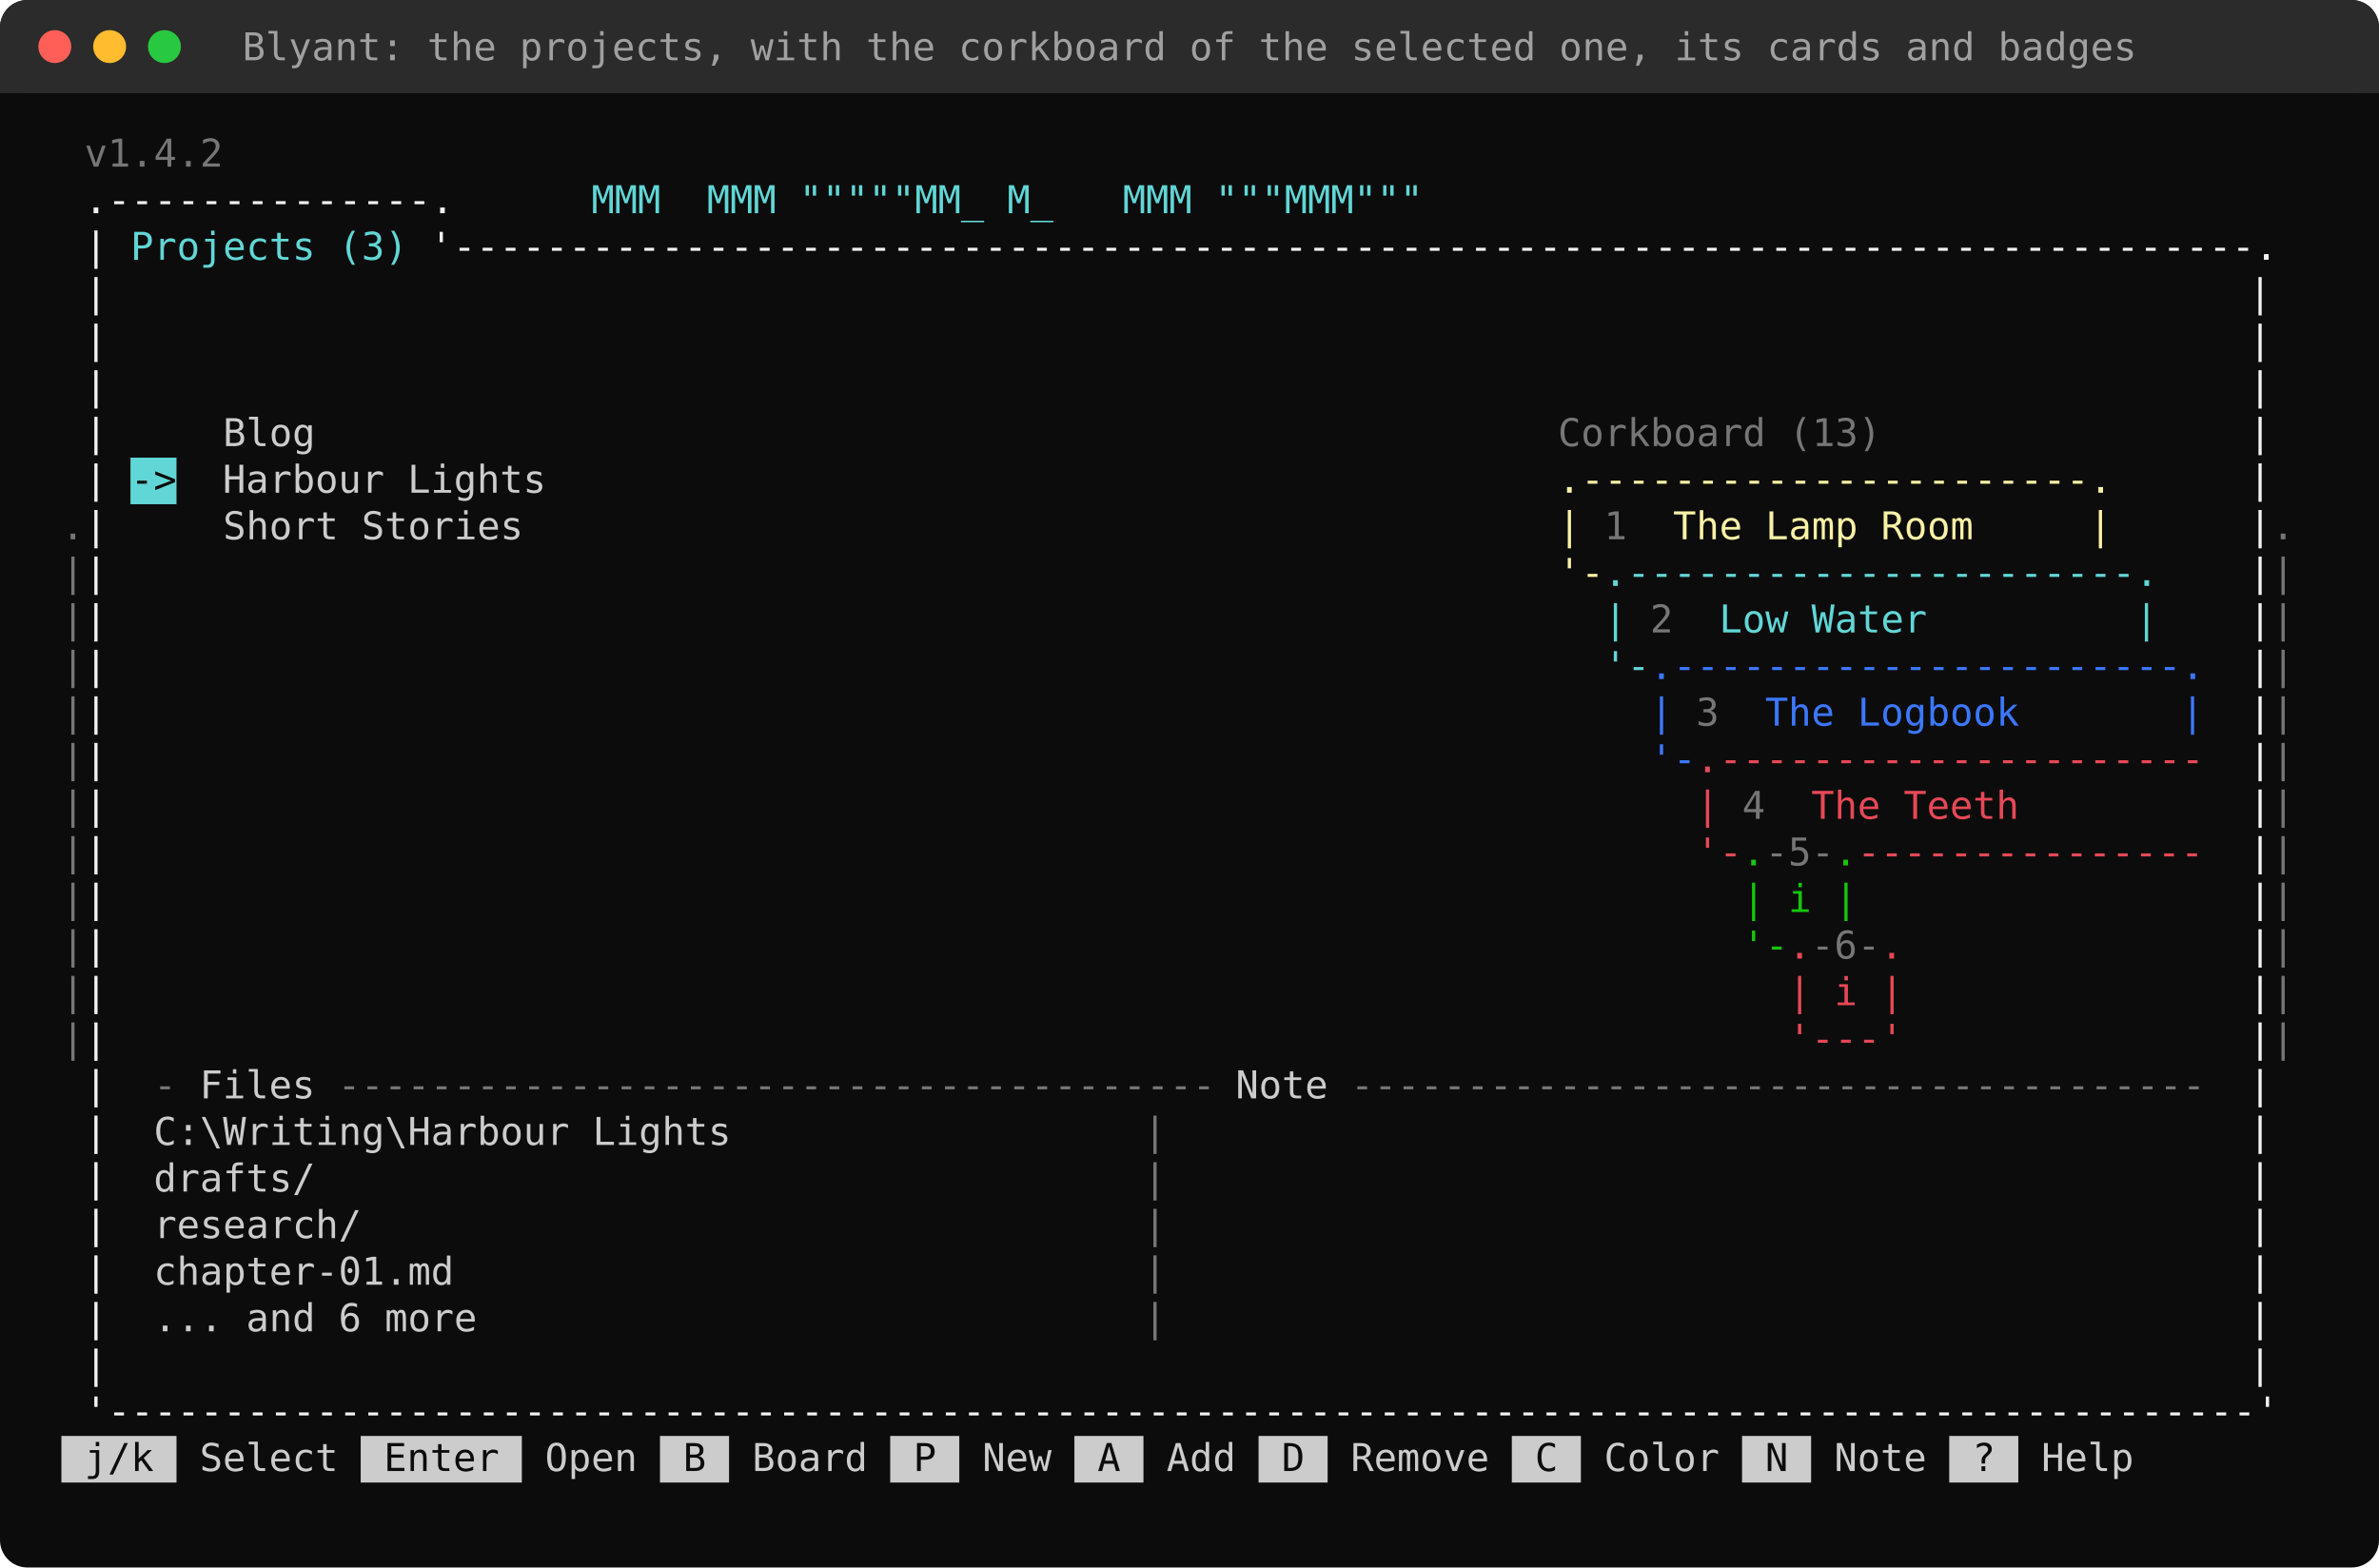
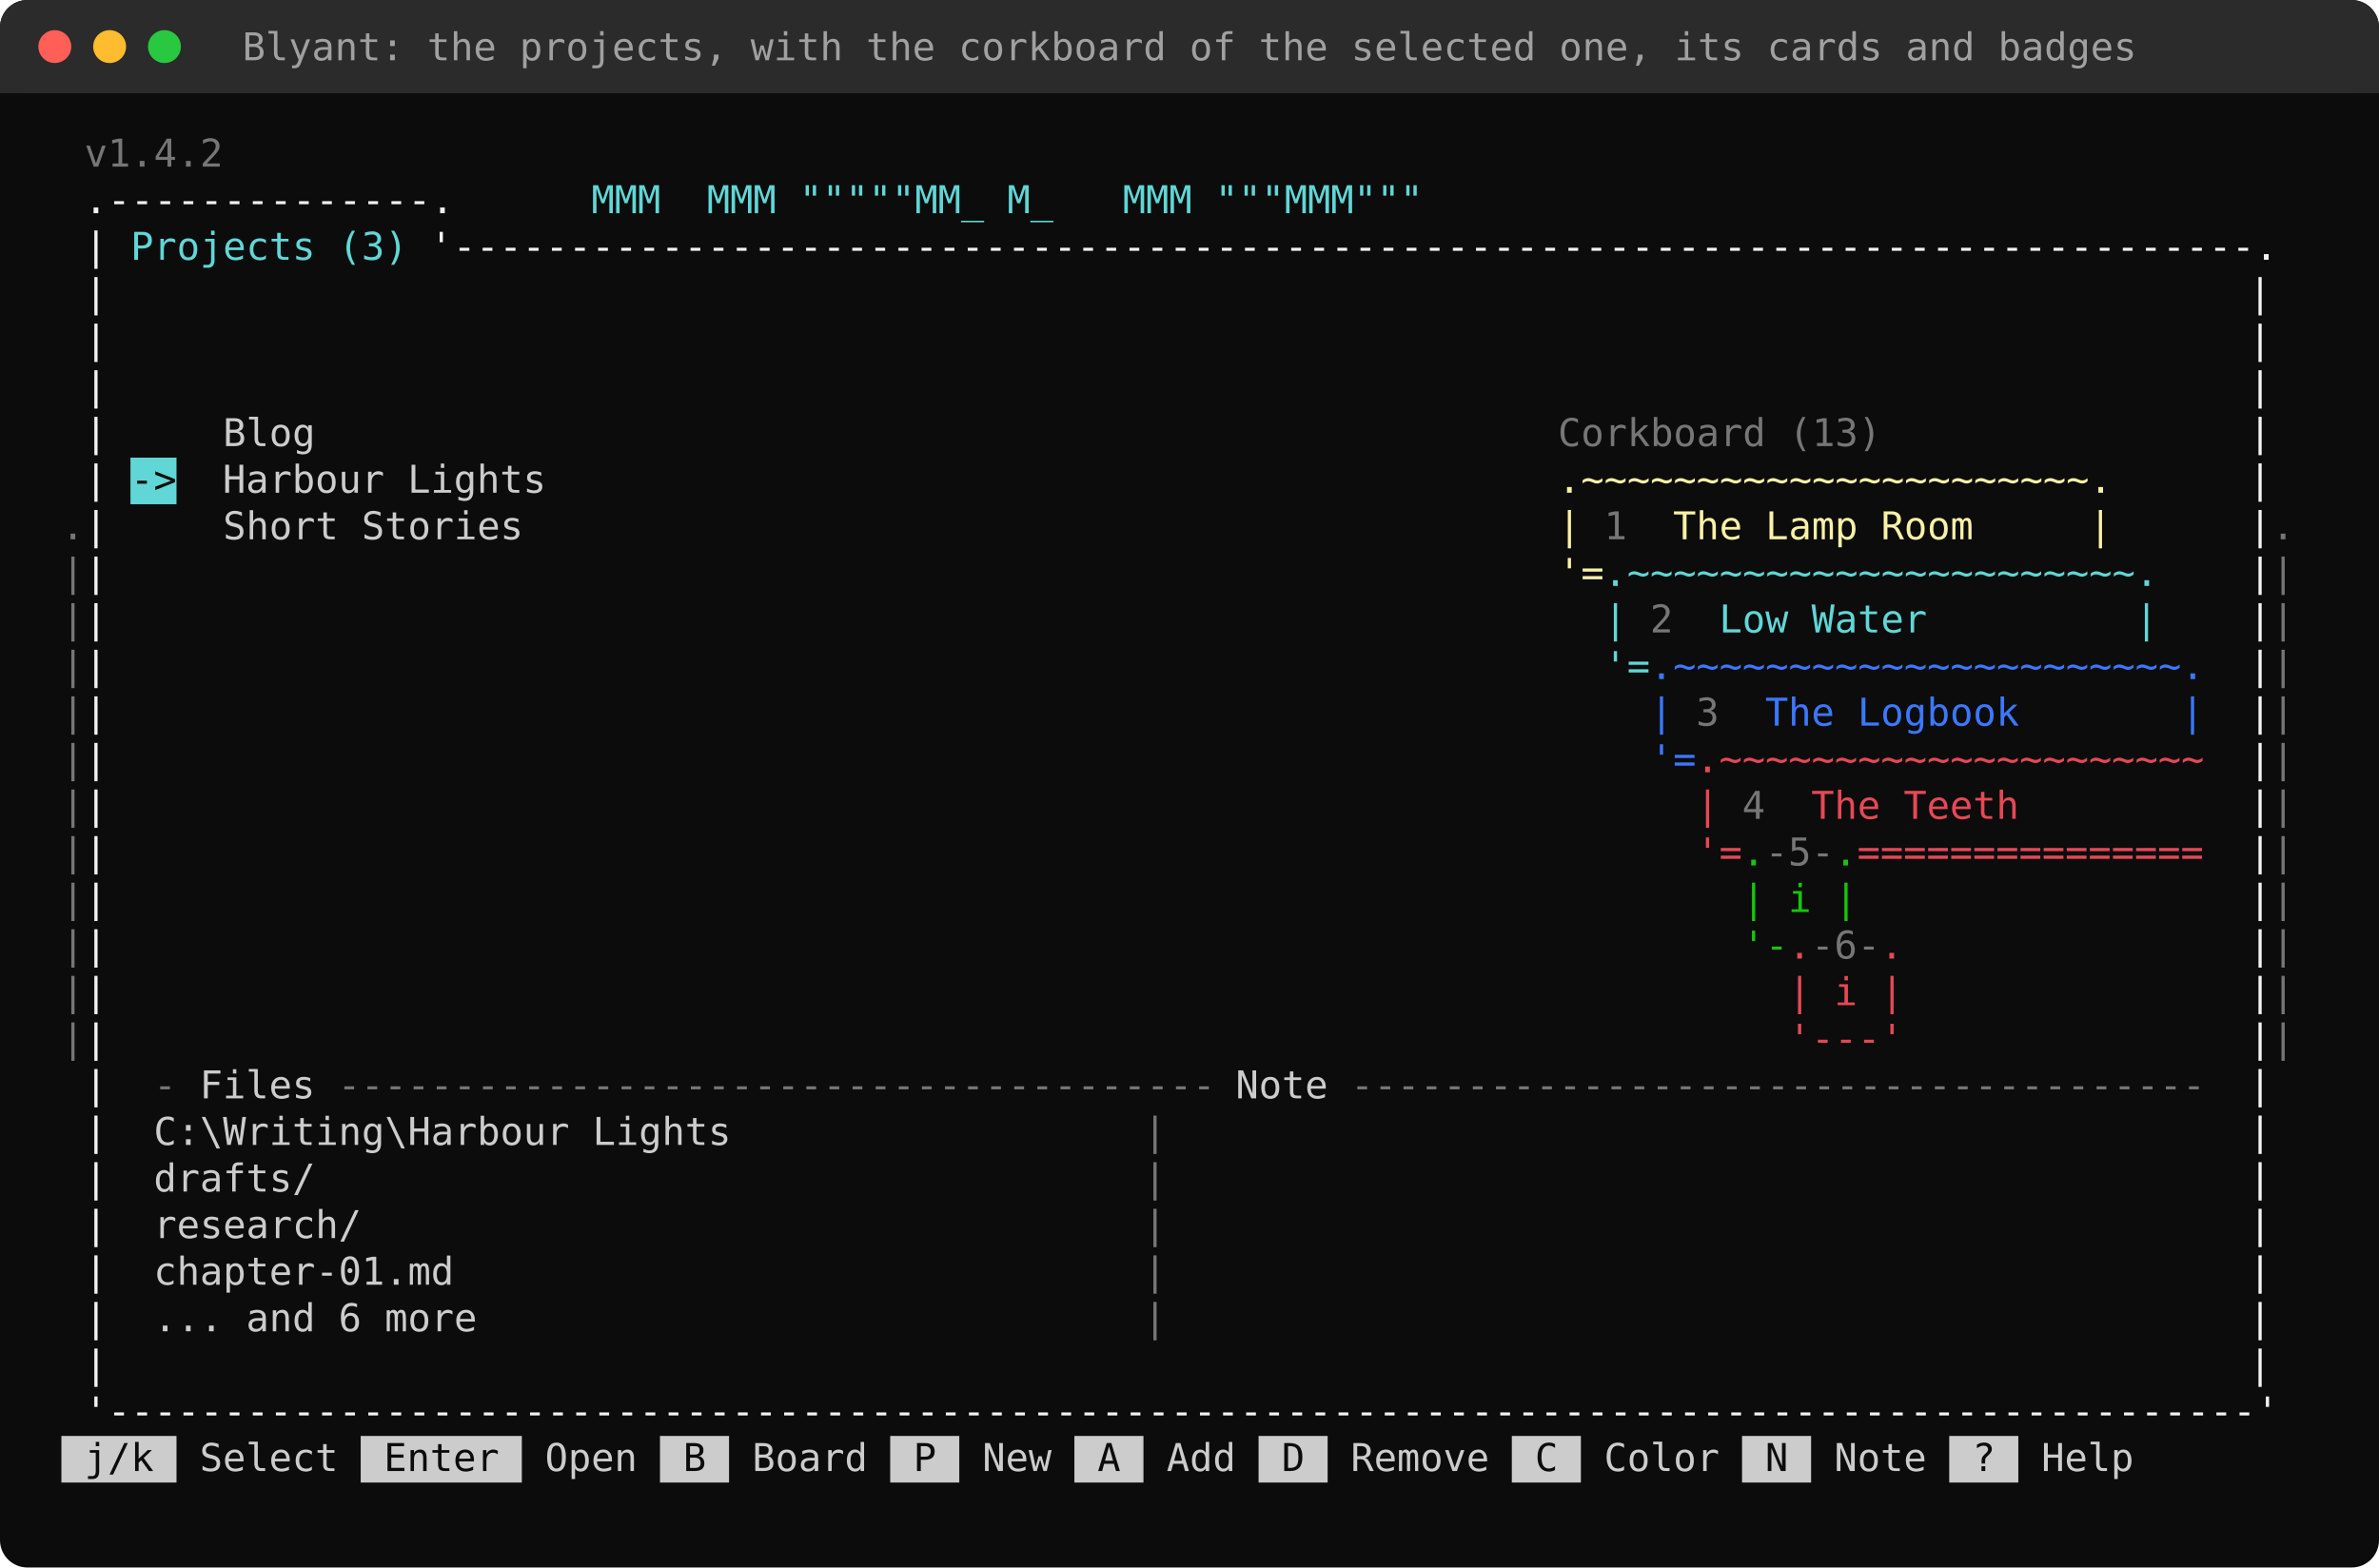
<svg xmlns="http://www.w3.org/2000/svg" width="868" height="572" viewBox="0 0 868 572">
  <style>text{font-family:"Cascadia Mono","Cascadia Code",Consolas,"DejaVu Sans Mono",Menlo,monospace;font-size:14px;white-space:pre}</style>
  <rect width="100%" height="100%" rx="10" fill="#0C0C0C" />
  <rect width="100%" height="34" rx="10" fill="#2B2B2B" />
  <rect y="24" width="100%" height="10" fill="#2B2B2B" />
  <circle cx="20" cy="17" r="6" fill="#FF5F57" />
  <circle cx="40" cy="17" r="6" fill="#FEBC2E" />
  <circle cx="60" cy="17" r="6" fill="#28C840" />
  <text x="434.0" y="22" fill="#A0A0A0" text-anchor="middle">Blyant: the projects, with the corkboard of the selected one, its cards and badges</text>
  <text x="30.8" y="60.8" fill="#767676" textLength="50.4" lengthAdjust="spacingAndGlyphs" xml:space="preserve">v1.4.2</text>
  <text x="30.8" y="77.8" fill="#F2F2F2" textLength="134.4" lengthAdjust="spacingAndGlyphs" xml:space="preserve">.--------------.</text>
  <text x="165.2" y="77.8" fill="#61D6D6" textLength="352.8" lengthAdjust="spacingAndGlyphs" xml:space="preserve">      MMM  MMM """""MM_ M_   MMM """MMM"""</text>
  <text x="30.8" y="94.8" fill="#F2F2F2" textLength="8.4" lengthAdjust="spacingAndGlyphs" xml:space="preserve">|</text>
  <text x="39.2" y="94.8" fill="#61D6D6" textLength="109.2" lengthAdjust="spacingAndGlyphs" xml:space="preserve"> Projects (3)</text>
  <text x="156.8" y="94.8" fill="#F2F2F2" textLength="672.0" lengthAdjust="spacingAndGlyphs" xml:space="preserve">'------------------------------------------------------------------------------.</text>
  <text x="30.8" y="111.8" fill="#F2F2F2" textLength="8.4" lengthAdjust="spacingAndGlyphs" xml:space="preserve">|</text>
  <text x="820.4" y="111.8" fill="#F2F2F2" textLength="8.4" lengthAdjust="spacingAndGlyphs" xml:space="preserve">|</text>
  <text x="30.8" y="128.8" fill="#F2F2F2" textLength="8.4" lengthAdjust="spacingAndGlyphs" xml:space="preserve">|</text>
  <text x="820.4" y="128.8" fill="#F2F2F2" textLength="8.4" lengthAdjust="spacingAndGlyphs" xml:space="preserve">|</text>
  <text x="30.8" y="145.8" fill="#F2F2F2" textLength="8.4" lengthAdjust="spacingAndGlyphs" xml:space="preserve">|</text>
  <text x="820.4" y="145.8" fill="#F2F2F2" textLength="8.4" lengthAdjust="spacingAndGlyphs" xml:space="preserve">|</text>
  <text x="30.8" y="162.8" fill="#F2F2F2" textLength="8.4" lengthAdjust="spacingAndGlyphs" xml:space="preserve">|</text>
  <text x="39.2" y="162.8" fill="#CCCCCC" textLength="75.6" lengthAdjust="spacingAndGlyphs" xml:space="preserve">     Blog</text>
  <text x="568.4" y="162.8" fill="#767676" textLength="117.6" lengthAdjust="spacingAndGlyphs" xml:space="preserve">Corkboard (13)</text>
  <text x="820.4" y="162.8" fill="#F2F2F2" textLength="8.4" lengthAdjust="spacingAndGlyphs" xml:space="preserve">|</text>
  <rect x="47.6" y="167" width="16.8" height="17" fill="#61D6D6" />
  <text x="30.8" y="179.8" fill="#F2F2F2" textLength="8.4" lengthAdjust="spacingAndGlyphs" xml:space="preserve">|</text>
  <text x="47.6" y="179.8" fill="#0C0C0C" textLength="16.8" lengthAdjust="spacingAndGlyphs" xml:space="preserve">-&gt;</text>
  <text x="64.4" y="179.8" fill="#CCCCCC" textLength="134.4" lengthAdjust="spacingAndGlyphs" xml:space="preserve">  Harbour Lights</text>
-   <text x="568.4" y="179.8" fill="#F9F1A5" textLength="201.6" lengthAdjust="spacingAndGlyphs" xml:space="preserve">.----------------------.</text>
+   <text x="568.4" y="179.8" fill="#F9F1A5" textLength="201.6" lengthAdjust="spacingAndGlyphs" xml:space="preserve">.~~~~~~~~~~~~~~~~~~~~~~.</text>
  <text x="820.4" y="179.8" fill="#F2F2F2" textLength="8.4" lengthAdjust="spacingAndGlyphs" xml:space="preserve">|</text>
  <text x="22.4" y="196.8" fill="#767676" textLength="8.4" lengthAdjust="spacingAndGlyphs" xml:space="preserve">.</text>
  <text x="30.8" y="196.8" fill="#F2F2F2" textLength="8.4" lengthAdjust="spacingAndGlyphs" xml:space="preserve">|</text>
  <text x="39.2" y="196.8" fill="#CCCCCC" textLength="151.2" lengthAdjust="spacingAndGlyphs" xml:space="preserve">     Short Stories</text>
  <text x="568.4" y="196.8" fill="#F9F1A5" textLength="8.4" lengthAdjust="spacingAndGlyphs" xml:space="preserve">|</text>
  <text x="576.8" y="196.8" fill="#767676" textLength="16.8" lengthAdjust="spacingAndGlyphs" xml:space="preserve"> 1</text>
  <text x="602.0" y="196.8" fill="#F9F1A5" textLength="168.0" lengthAdjust="spacingAndGlyphs" xml:space="preserve"> The Lamp Room     |</text>
  <text x="820.4" y="196.8" fill="#F2F2F2" textLength="8.4" lengthAdjust="spacingAndGlyphs" xml:space="preserve">|</text>
  <text x="828.8" y="196.8" fill="#767676" textLength="8.4" lengthAdjust="spacingAndGlyphs" xml:space="preserve">.</text>
  <text x="22.4" y="213.8" fill="#767676" textLength="8.4" lengthAdjust="spacingAndGlyphs" xml:space="preserve">|</text>
  <text x="30.8" y="213.8" fill="#F2F2F2" textLength="8.4" lengthAdjust="spacingAndGlyphs" xml:space="preserve">|</text>
-   <text x="568.4" y="213.8" fill="#F9F1A5" textLength="16.8" lengthAdjust="spacingAndGlyphs" xml:space="preserve">'-</text>
-   <text x="585.2" y="213.8" fill="#61D6D6" textLength="201.6" lengthAdjust="spacingAndGlyphs" xml:space="preserve">.----------------------.</text>
+   <text x="568.4" y="213.8" fill="#F9F1A5" textLength="16.8" lengthAdjust="spacingAndGlyphs" xml:space="preserve">'=</text>
+   <text x="585.2" y="213.8" fill="#61D6D6" textLength="201.6" lengthAdjust="spacingAndGlyphs" xml:space="preserve">.~~~~~~~~~~~~~~~~~~~~~~.</text>
  <text x="820.4" y="213.8" fill="#F2F2F2" textLength="8.4" lengthAdjust="spacingAndGlyphs" xml:space="preserve">|</text>
  <text x="828.8" y="213.8" fill="#767676" textLength="8.4" lengthAdjust="spacingAndGlyphs" xml:space="preserve">|</text>
  <text x="22.4" y="230.8" fill="#767676" textLength="8.4" lengthAdjust="spacingAndGlyphs" xml:space="preserve">|</text>
  <text x="30.8" y="230.8" fill="#F2F2F2" textLength="8.4" lengthAdjust="spacingAndGlyphs" xml:space="preserve">|</text>
  <text x="585.2" y="230.8" fill="#61D6D6" textLength="8.4" lengthAdjust="spacingAndGlyphs" xml:space="preserve">|</text>
  <text x="593.6" y="230.8" fill="#767676" textLength="16.8" lengthAdjust="spacingAndGlyphs" xml:space="preserve"> 2</text>
  <text x="618.8" y="230.8" fill="#61D6D6" textLength="168.0" lengthAdjust="spacingAndGlyphs" xml:space="preserve"> Low Water         |</text>
  <text x="820.4" y="230.8" fill="#F2F2F2" textLength="8.4" lengthAdjust="spacingAndGlyphs" xml:space="preserve">|</text>
  <text x="828.8" y="230.8" fill="#767676" textLength="8.4" lengthAdjust="spacingAndGlyphs" xml:space="preserve">|</text>
  <text x="22.4" y="247.8" fill="#767676" textLength="8.4" lengthAdjust="spacingAndGlyphs" xml:space="preserve">|</text>
  <text x="30.8" y="247.8" fill="#F2F2F2" textLength="8.4" lengthAdjust="spacingAndGlyphs" xml:space="preserve">|</text>
-   <text x="585.2" y="247.8" fill="#61D6D6" textLength="16.8" lengthAdjust="spacingAndGlyphs" xml:space="preserve">'-</text>
-   <text x="602.0" y="247.8" fill="#3B78FF" textLength="201.6" lengthAdjust="spacingAndGlyphs" xml:space="preserve">.----------------------.</text>
+   <text x="585.2" y="247.8" fill="#61D6D6" textLength="16.8" lengthAdjust="spacingAndGlyphs" xml:space="preserve">'=</text>
+   <text x="602.0" y="247.8" fill="#3B78FF" textLength="201.6" lengthAdjust="spacingAndGlyphs" xml:space="preserve">.~~~~~~~~~~~~~~~~~~~~~~.</text>
  <text x="820.4" y="247.8" fill="#F2F2F2" textLength="8.4" lengthAdjust="spacingAndGlyphs" xml:space="preserve">|</text>
  <text x="828.8" y="247.8" fill="#767676" textLength="8.4" lengthAdjust="spacingAndGlyphs" xml:space="preserve">|</text>
  <text x="22.4" y="264.8" fill="#767676" textLength="8.4" lengthAdjust="spacingAndGlyphs" xml:space="preserve">|</text>
  <text x="30.8" y="264.8" fill="#F2F2F2" textLength="8.4" lengthAdjust="spacingAndGlyphs" xml:space="preserve">|</text>
  <text x="602.0" y="264.8" fill="#3B78FF" textLength="8.4" lengthAdjust="spacingAndGlyphs" xml:space="preserve">|</text>
  <text x="610.4" y="264.8" fill="#767676" textLength="16.8" lengthAdjust="spacingAndGlyphs" xml:space="preserve"> 3</text>
  <text x="635.6" y="264.8" fill="#3B78FF" textLength="168.0" lengthAdjust="spacingAndGlyphs" xml:space="preserve"> The Logbook       |</text>
  <text x="820.4" y="264.8" fill="#F2F2F2" textLength="8.4" lengthAdjust="spacingAndGlyphs" xml:space="preserve">|</text>
  <text x="828.8" y="264.8" fill="#767676" textLength="8.4" lengthAdjust="spacingAndGlyphs" xml:space="preserve">|</text>
  <text x="22.4" y="281.8" fill="#767676" textLength="8.4" lengthAdjust="spacingAndGlyphs" xml:space="preserve">|</text>
  <text x="30.8" y="281.8" fill="#F2F2F2" textLength="8.4" lengthAdjust="spacingAndGlyphs" xml:space="preserve">|</text>
-   <text x="602.0" y="281.8" fill="#3B78FF" textLength="16.8" lengthAdjust="spacingAndGlyphs" xml:space="preserve">'-</text>
-   <text x="618.8" y="281.8" fill="#E74856" textLength="184.8" lengthAdjust="spacingAndGlyphs" xml:space="preserve">.---------------------</text>
+   <text x="602.0" y="281.8" fill="#3B78FF" textLength="16.8" lengthAdjust="spacingAndGlyphs" xml:space="preserve">'=</text>
+   <text x="618.8" y="281.8" fill="#E74856" textLength="184.8" lengthAdjust="spacingAndGlyphs" xml:space="preserve">.~~~~~~~~~~~~~~~~~~~~~</text>
  <text x="820.4" y="281.8" fill="#F2F2F2" textLength="8.4" lengthAdjust="spacingAndGlyphs" xml:space="preserve">|</text>
  <text x="828.8" y="281.8" fill="#767676" textLength="8.4" lengthAdjust="spacingAndGlyphs" xml:space="preserve">|</text>
  <text x="22.4" y="298.8" fill="#767676" textLength="8.4" lengthAdjust="spacingAndGlyphs" xml:space="preserve">|</text>
  <text x="30.8" y="298.8" fill="#F2F2F2" textLength="8.4" lengthAdjust="spacingAndGlyphs" xml:space="preserve">|</text>
  <text x="618.8" y="298.8" fill="#E74856" textLength="8.4" lengthAdjust="spacingAndGlyphs" xml:space="preserve">|</text>
  <text x="627.2" y="298.8" fill="#767676" textLength="16.8" lengthAdjust="spacingAndGlyphs" xml:space="preserve"> 4</text>
  <text x="652.4" y="298.8" fill="#E74856" textLength="84.0" lengthAdjust="spacingAndGlyphs" xml:space="preserve"> The Teeth</text>
  <text x="820.4" y="298.8" fill="#F2F2F2" textLength="8.4" lengthAdjust="spacingAndGlyphs" xml:space="preserve">|</text>
  <text x="828.8" y="298.8" fill="#767676" textLength="8.4" lengthAdjust="spacingAndGlyphs" xml:space="preserve">|</text>
  <text x="22.4" y="315.8" fill="#767676" textLength="8.4" lengthAdjust="spacingAndGlyphs" xml:space="preserve">|</text>
  <text x="30.8" y="315.8" fill="#F2F2F2" textLength="8.4" lengthAdjust="spacingAndGlyphs" xml:space="preserve">|</text>
-   <text x="618.8" y="315.8" fill="#E74856" textLength="16.8" lengthAdjust="spacingAndGlyphs" xml:space="preserve">'-</text>
+   <text x="618.8" y="315.8" fill="#E74856" textLength="16.8" lengthAdjust="spacingAndGlyphs" xml:space="preserve">'=</text>
  <text x="635.6" y="315.8" fill="#16C60C" textLength="8.4" lengthAdjust="spacingAndGlyphs" xml:space="preserve">.</text>
  <text x="644.0" y="315.8" fill="#767676" textLength="25.2" lengthAdjust="spacingAndGlyphs" xml:space="preserve">-5-</text>
  <text x="669.2" y="315.8" fill="#16C60C" textLength="8.4" lengthAdjust="spacingAndGlyphs" xml:space="preserve">.</text>
-   <text x="677.6" y="315.8" fill="#E74856" textLength="126.0" lengthAdjust="spacingAndGlyphs" xml:space="preserve">---------------</text>
+   <text x="677.6" y="315.8" fill="#E74856" textLength="126.0" lengthAdjust="spacingAndGlyphs" xml:space="preserve">===============</text>
  <text x="820.4" y="315.8" fill="#F2F2F2" textLength="8.4" lengthAdjust="spacingAndGlyphs" xml:space="preserve">|</text>
  <text x="828.8" y="315.8" fill="#767676" textLength="8.4" lengthAdjust="spacingAndGlyphs" xml:space="preserve">|</text>
  <text x="22.4" y="332.8" fill="#767676" textLength="8.4" lengthAdjust="spacingAndGlyphs" xml:space="preserve">|</text>
  <text x="30.8" y="332.8" fill="#F2F2F2" textLength="8.4" lengthAdjust="spacingAndGlyphs" xml:space="preserve">|</text>
  <text x="635.6" y="332.8" fill="#16C60C" textLength="42.0" lengthAdjust="spacingAndGlyphs" xml:space="preserve">| i |</text>
  <text x="820.4" y="332.8" fill="#F2F2F2" textLength="8.4" lengthAdjust="spacingAndGlyphs" xml:space="preserve">|</text>
  <text x="828.8" y="332.8" fill="#767676" textLength="8.4" lengthAdjust="spacingAndGlyphs" xml:space="preserve">|</text>
  <text x="22.4" y="349.8" fill="#767676" textLength="8.4" lengthAdjust="spacingAndGlyphs" xml:space="preserve">|</text>
  <text x="30.8" y="349.8" fill="#F2F2F2" textLength="8.4" lengthAdjust="spacingAndGlyphs" xml:space="preserve">|</text>
  <text x="635.6" y="349.8" fill="#16C60C" textLength="16.8" lengthAdjust="spacingAndGlyphs" xml:space="preserve">'-</text>
  <text x="652.4" y="349.8" fill="#E74856" textLength="8.4" lengthAdjust="spacingAndGlyphs" xml:space="preserve">.</text>
  <text x="660.8" y="349.8" fill="#767676" textLength="25.2" lengthAdjust="spacingAndGlyphs" xml:space="preserve">-6-</text>
  <text x="686.0" y="349.8" fill="#E74856" textLength="8.4" lengthAdjust="spacingAndGlyphs" xml:space="preserve">.</text>
  <text x="820.4" y="349.8" fill="#F2F2F2" textLength="8.4" lengthAdjust="spacingAndGlyphs" xml:space="preserve">|</text>
  <text x="828.8" y="349.8" fill="#767676" textLength="8.4" lengthAdjust="spacingAndGlyphs" xml:space="preserve">|</text>
  <text x="22.4" y="366.8" fill="#767676" textLength="8.4" lengthAdjust="spacingAndGlyphs" xml:space="preserve">|</text>
  <text x="30.8" y="366.8" fill="#F2F2F2" textLength="8.4" lengthAdjust="spacingAndGlyphs" xml:space="preserve">|</text>
  <text x="652.4" y="366.8" fill="#E74856" textLength="42.0" lengthAdjust="spacingAndGlyphs" xml:space="preserve">| i |</text>
  <text x="820.4" y="366.8" fill="#F2F2F2" textLength="8.4" lengthAdjust="spacingAndGlyphs" xml:space="preserve">|</text>
  <text x="828.8" y="366.8" fill="#767676" textLength="8.4" lengthAdjust="spacingAndGlyphs" xml:space="preserve">|</text>
  <text x="22.4" y="383.8" fill="#767676" textLength="8.4" lengthAdjust="spacingAndGlyphs" xml:space="preserve">|</text>
  <text x="30.8" y="383.8" fill="#F2F2F2" textLength="8.4" lengthAdjust="spacingAndGlyphs" xml:space="preserve">|</text>
  <text x="652.4" y="383.8" fill="#E74856" textLength="42.0" lengthAdjust="spacingAndGlyphs" xml:space="preserve">'---'</text>
  <text x="820.4" y="383.8" fill="#F2F2F2" textLength="8.4" lengthAdjust="spacingAndGlyphs" xml:space="preserve">|</text>
  <text x="828.8" y="383.8" fill="#767676" textLength="8.4" lengthAdjust="spacingAndGlyphs" xml:space="preserve">|</text>
  <text x="30.8" y="400.8" fill="#F2F2F2" textLength="8.4" lengthAdjust="spacingAndGlyphs" xml:space="preserve">|</text>
  <text x="56.0" y="400.8" fill="#767676" textLength="8.4" lengthAdjust="spacingAndGlyphs" xml:space="preserve">-</text>
  <text x="64.4" y="400.8" fill="#CCCCCC" textLength="50.4" lengthAdjust="spacingAndGlyphs" xml:space="preserve"> Files</text>
  <text x="123.2" y="400.8" fill="#767676" textLength="319.2" lengthAdjust="spacingAndGlyphs" xml:space="preserve">--------------------------------------</text>
  <text x="442.4" y="400.8" fill="#CCCCCC" textLength="42.0" lengthAdjust="spacingAndGlyphs" xml:space="preserve"> Note</text>
  <text x="492.8" y="400.8" fill="#767676" textLength="310.8" lengthAdjust="spacingAndGlyphs" xml:space="preserve">-------------------------------------</text>
  <text x="820.4" y="400.8" fill="#F2F2F2" textLength="8.4" lengthAdjust="spacingAndGlyphs" xml:space="preserve">|</text>
  <text x="30.8" y="417.8" fill="#F2F2F2" textLength="8.4" lengthAdjust="spacingAndGlyphs" xml:space="preserve">|</text>
  <text x="39.2" y="417.8" fill="#CCCCCC" textLength="226.8" lengthAdjust="spacingAndGlyphs" xml:space="preserve">  C:\Writing\Harbour Lights</text>
  <text x="417.2" y="417.8" fill="#767676" textLength="8.4" lengthAdjust="spacingAndGlyphs" xml:space="preserve">|</text>
  <text x="820.4" y="417.8" fill="#F2F2F2" textLength="8.4" lengthAdjust="spacingAndGlyphs" xml:space="preserve">|</text>
  <text x="30.8" y="434.8" fill="#F2F2F2" textLength="8.4" lengthAdjust="spacingAndGlyphs" xml:space="preserve">|</text>
  <text x="39.2" y="434.8" fill="#CCCCCC" textLength="75.6" lengthAdjust="spacingAndGlyphs" xml:space="preserve">  drafts/</text>
  <text x="417.2" y="434.8" fill="#767676" textLength="8.4" lengthAdjust="spacingAndGlyphs" xml:space="preserve">|</text>
  <text x="820.4" y="434.8" fill="#F2F2F2" textLength="8.4" lengthAdjust="spacingAndGlyphs" xml:space="preserve">|</text>
  <text x="30.8" y="451.8" fill="#F2F2F2" textLength="8.4" lengthAdjust="spacingAndGlyphs" xml:space="preserve">|</text>
  <text x="39.2" y="451.8" fill="#CCCCCC" textLength="92.4" lengthAdjust="spacingAndGlyphs" xml:space="preserve">  research/</text>
  <text x="417.2" y="451.8" fill="#767676" textLength="8.4" lengthAdjust="spacingAndGlyphs" xml:space="preserve">|</text>
  <text x="820.4" y="451.8" fill="#F2F2F2" textLength="8.4" lengthAdjust="spacingAndGlyphs" xml:space="preserve">|</text>
  <text x="30.8" y="468.8" fill="#F2F2F2" textLength="8.4" lengthAdjust="spacingAndGlyphs" xml:space="preserve">|</text>
  <text x="39.2" y="468.8" fill="#CCCCCC" textLength="126.0" lengthAdjust="spacingAndGlyphs" xml:space="preserve">  chapter-01.md</text>
  <text x="417.2" y="468.8" fill="#767676" textLength="8.4" lengthAdjust="spacingAndGlyphs" xml:space="preserve">|</text>
  <text x="820.4" y="468.8" fill="#F2F2F2" textLength="8.4" lengthAdjust="spacingAndGlyphs" xml:space="preserve">|</text>
  <text x="30.8" y="485.8" fill="#F2F2F2" textLength="8.4" lengthAdjust="spacingAndGlyphs" xml:space="preserve">|</text>
  <text x="39.2" y="485.8" fill="#CCCCCC" textLength="134.4" lengthAdjust="spacingAndGlyphs" xml:space="preserve">  ... and 6 more</text>
  <text x="417.2" y="485.8" fill="#767676" textLength="8.4" lengthAdjust="spacingAndGlyphs" xml:space="preserve">|</text>
  <text x="820.4" y="485.8" fill="#F2F2F2" textLength="8.4" lengthAdjust="spacingAndGlyphs" xml:space="preserve">|</text>
  <text x="30.8" y="502.8" fill="#F2F2F2" textLength="8.4" lengthAdjust="spacingAndGlyphs" xml:space="preserve">|</text>
  <text x="820.4" y="502.8" fill="#F2F2F2" textLength="8.4" lengthAdjust="spacingAndGlyphs" xml:space="preserve">|</text>
  <text x="30.8" y="519.8" fill="#F2F2F2" textLength="798.0" lengthAdjust="spacingAndGlyphs" xml:space="preserve">'---------------------------------------------------------------------------------------------'</text>
  <rect x="22.4" y="524" width="42.0" height="17" fill="#CCCCCC" />
  <rect x="131.6" y="524" width="58.8" height="17" fill="#CCCCCC" />
  <rect x="240.8" y="524" width="25.2" height="17" fill="#CCCCCC" />
  <rect x="324.8" y="524" width="25.2" height="17" fill="#CCCCCC" />
  <rect x="392.0" y="524" width="25.2" height="17" fill="#CCCCCC" />
  <rect x="459.2" y="524" width="25.2" height="17" fill="#CCCCCC" />
  <rect x="551.6" y="524" width="25.2" height="17" fill="#CCCCCC" />
  <rect x="635.6" y="524" width="25.2" height="17" fill="#CCCCCC" />
  <rect x="711.2" y="524" width="25.2" height="17" fill="#CCCCCC" />
  <text x="22.4" y="536.8" fill="#0C0C0C" textLength="33.6" lengthAdjust="spacingAndGlyphs" xml:space="preserve"> j/k</text>
  <text x="64.4" y="536.8" fill="#CCCCCC" textLength="58.8" lengthAdjust="spacingAndGlyphs" xml:space="preserve"> Select</text>
  <text x="131.6" y="536.8" fill="#0C0C0C" textLength="50.4" lengthAdjust="spacingAndGlyphs" xml:space="preserve"> Enter</text>
  <text x="190.4" y="536.8" fill="#CCCCCC" textLength="42.0" lengthAdjust="spacingAndGlyphs" xml:space="preserve"> Open</text>
  <text x="240.8" y="536.8" fill="#0C0C0C" textLength="16.8" lengthAdjust="spacingAndGlyphs" xml:space="preserve"> B</text>
  <text x="266.0" y="536.8" fill="#CCCCCC" textLength="50.4" lengthAdjust="spacingAndGlyphs" xml:space="preserve"> Board</text>
  <text x="324.8" y="536.8" fill="#0C0C0C" textLength="16.8" lengthAdjust="spacingAndGlyphs" xml:space="preserve"> P</text>
  <text x="350.0" y="536.8" fill="#CCCCCC" textLength="33.6" lengthAdjust="spacingAndGlyphs" xml:space="preserve"> New</text>
  <text x="392.0" y="536.8" fill="#0C0C0C" textLength="16.8" lengthAdjust="spacingAndGlyphs" xml:space="preserve"> A</text>
  <text x="417.2" y="536.8" fill="#CCCCCC" textLength="33.6" lengthAdjust="spacingAndGlyphs" xml:space="preserve"> Add</text>
  <text x="459.2" y="536.8" fill="#0C0C0C" textLength="16.8" lengthAdjust="spacingAndGlyphs" xml:space="preserve"> D</text>
  <text x="484.4" y="536.8" fill="#CCCCCC" textLength="58.8" lengthAdjust="spacingAndGlyphs" xml:space="preserve"> Remove</text>
  <text x="551.6" y="536.8" fill="#0C0C0C" textLength="16.8" lengthAdjust="spacingAndGlyphs" xml:space="preserve"> C</text>
  <text x="576.8" y="536.8" fill="#CCCCCC" textLength="50.4" lengthAdjust="spacingAndGlyphs" xml:space="preserve"> Color</text>
  <text x="635.6" y="536.8" fill="#0C0C0C" textLength="16.8" lengthAdjust="spacingAndGlyphs" xml:space="preserve"> N</text>
  <text x="660.8" y="536.8" fill="#CCCCCC" textLength="42.0" lengthAdjust="spacingAndGlyphs" xml:space="preserve"> Note</text>
  <text x="711.2" y="536.8" fill="#0C0C0C" textLength="16.8" lengthAdjust="spacingAndGlyphs" xml:space="preserve"> ?</text>
  <text x="736.4" y="536.8" fill="#CCCCCC" textLength="42.0" lengthAdjust="spacingAndGlyphs" xml:space="preserve"> Help</text>
</svg>
